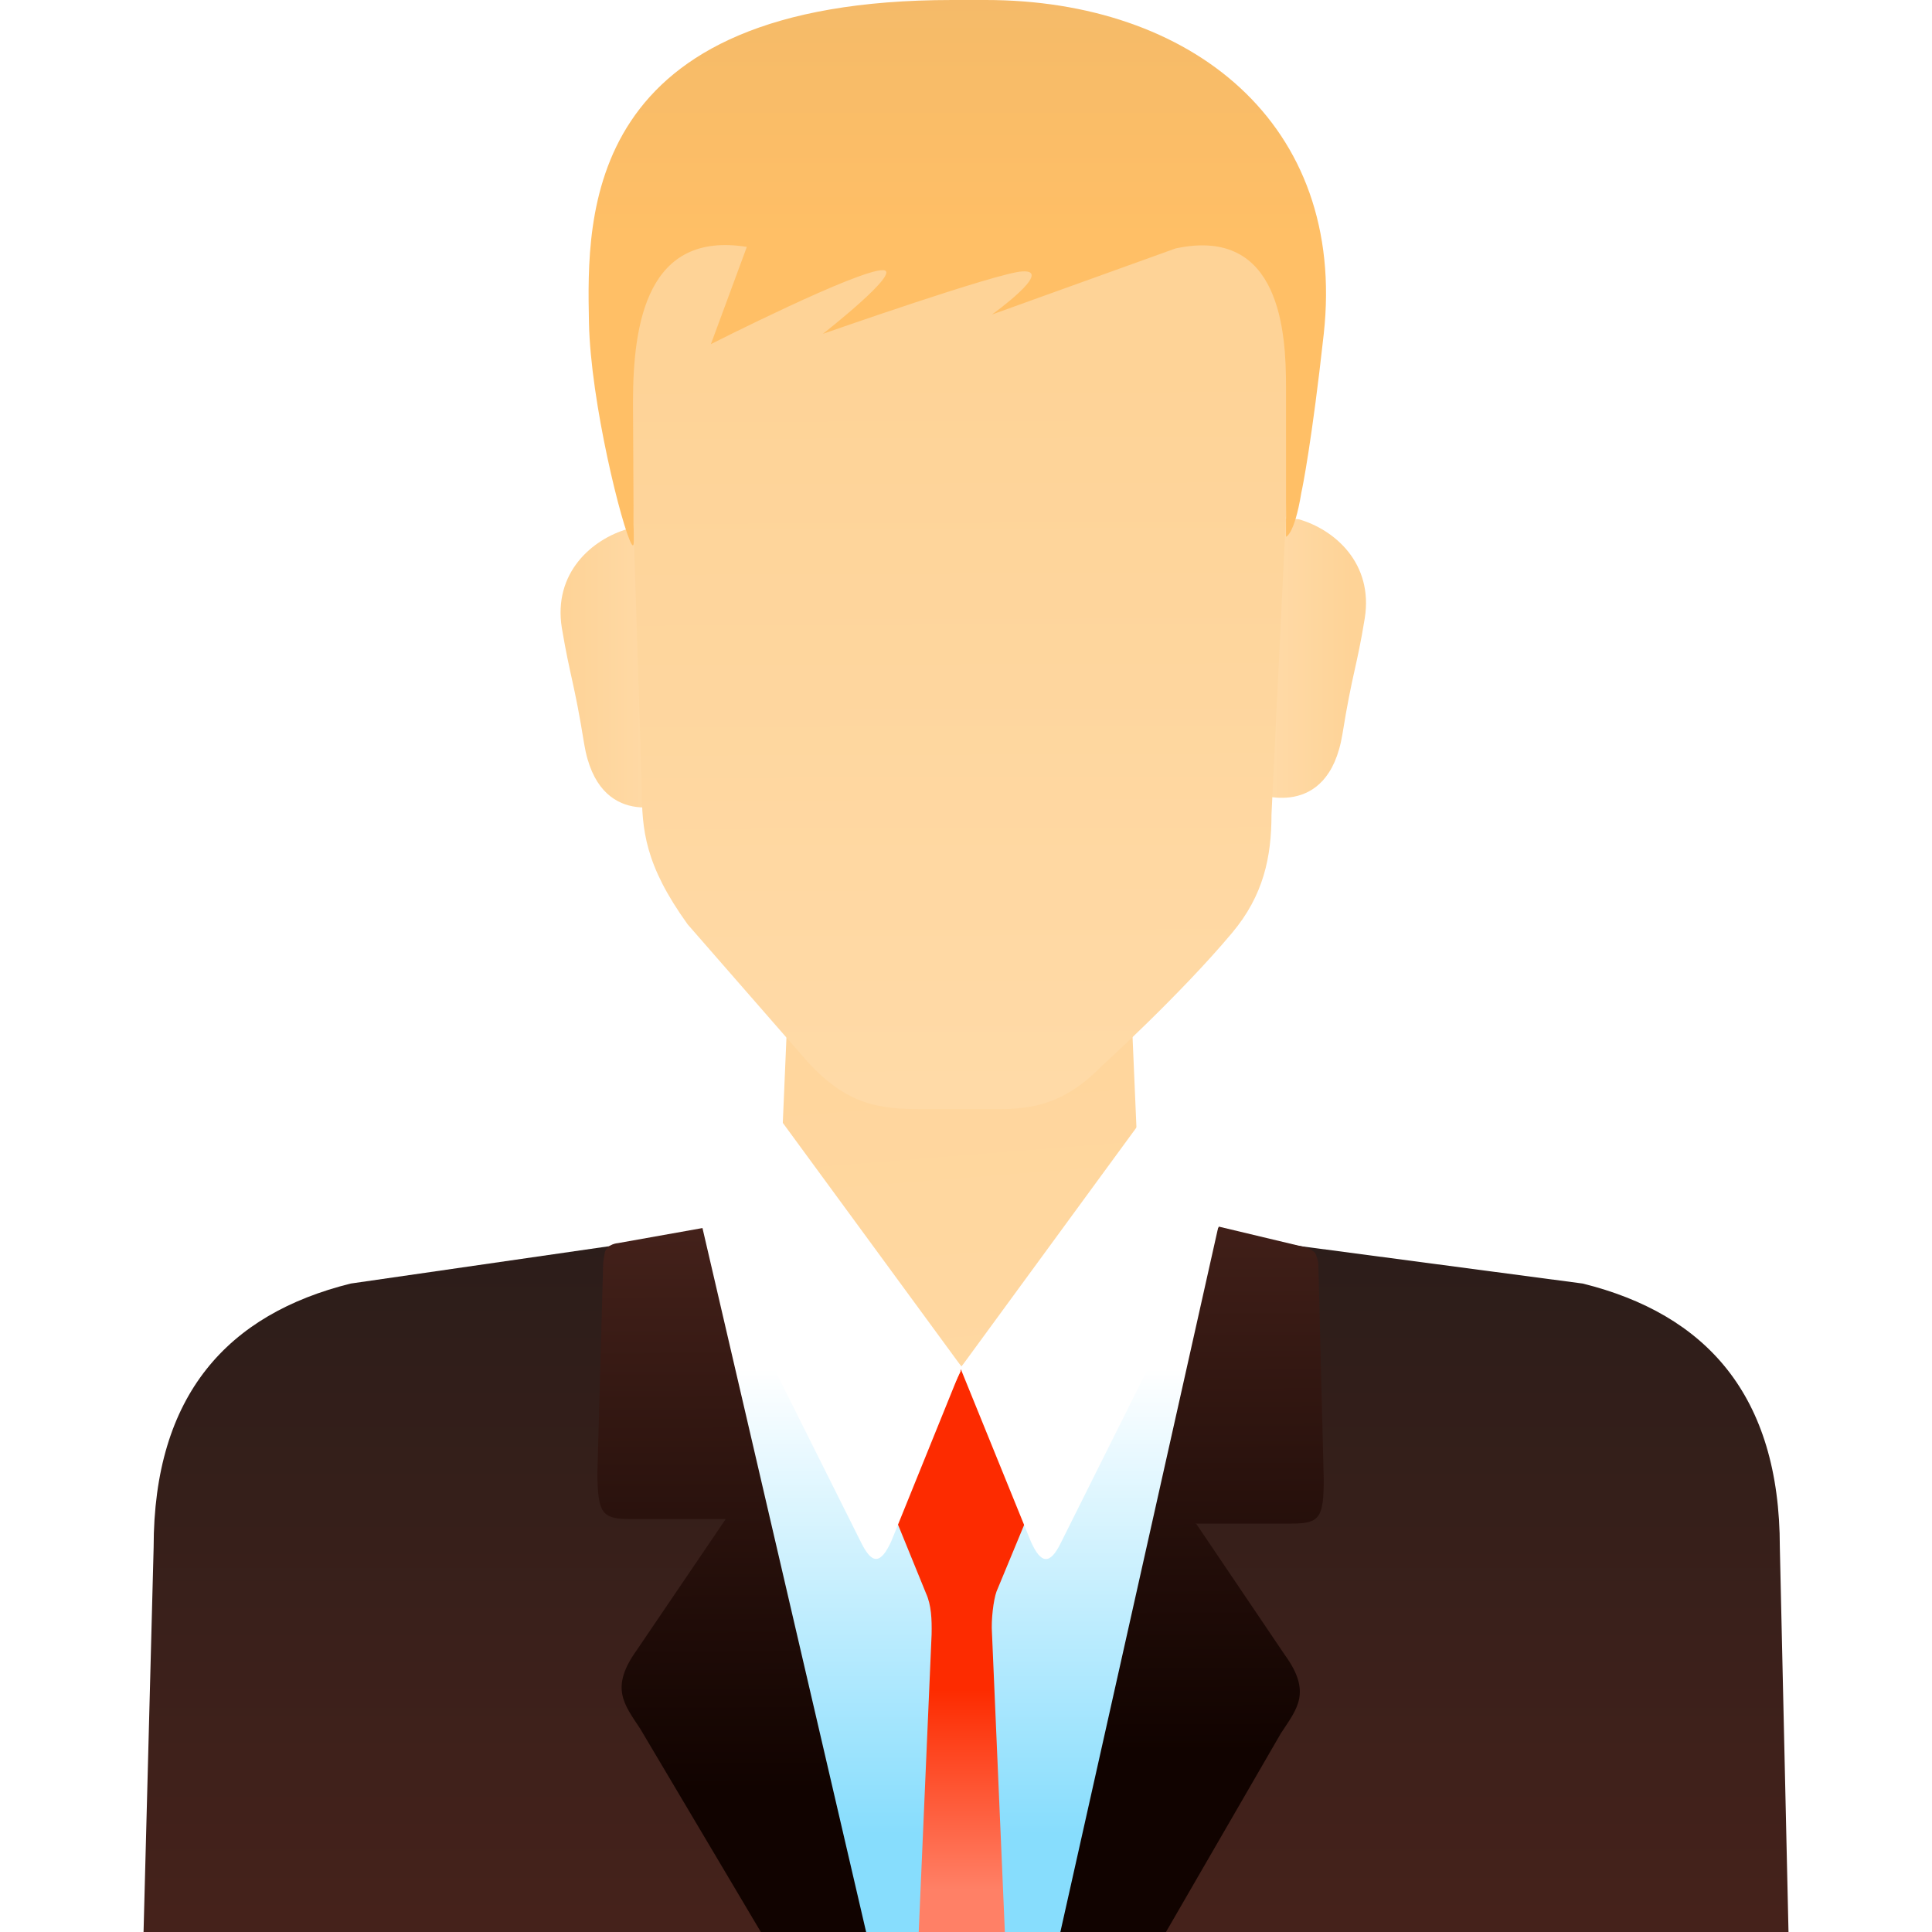
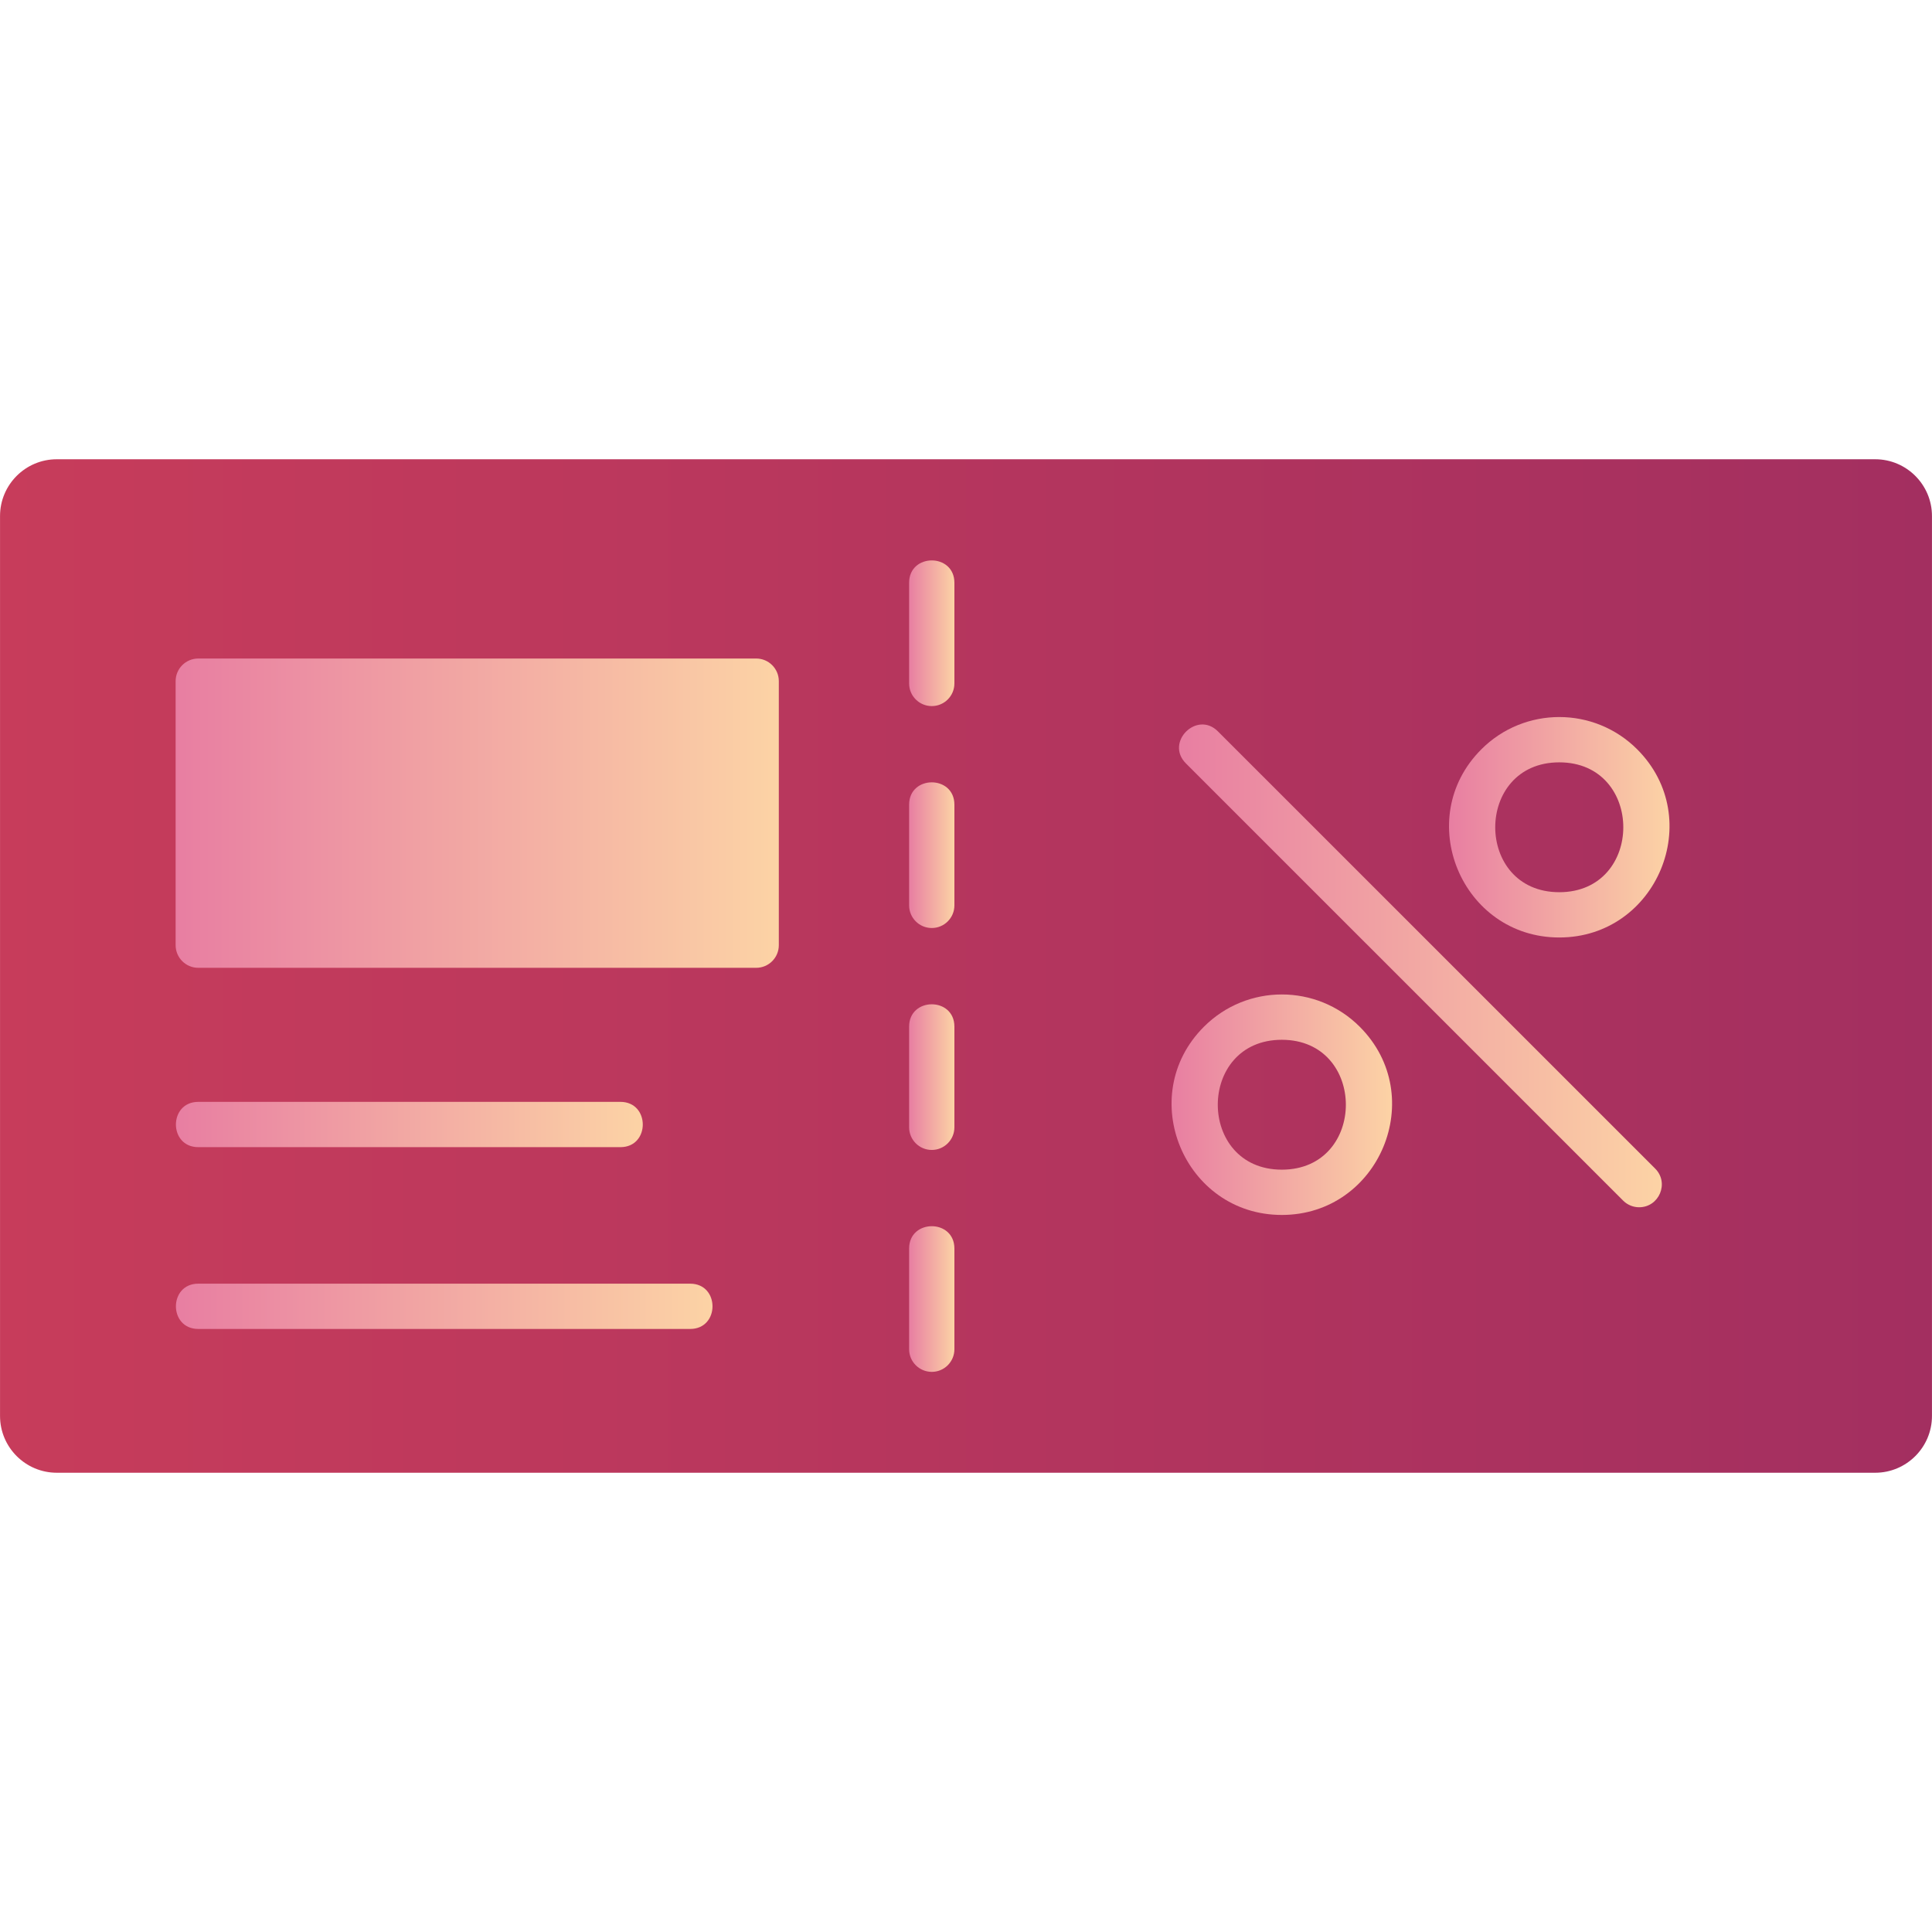
- <svg xmlns="http://www.w3.org/2000/svg" width="25px" height="25px" viewBox="0 0 25 25" version="1.1">
+ <svg xmlns="http://www.w3.org/2000/svg" xmlns:xlink="http://www.w3.org/1999/xlink" xml:space="preserve" width="25px" height="25px" version="1.1" style="shape-rendering:geometricPrecision; text-rendering:geometricPrecision; image-rendering:optimizeQuality; fill-rule:evenodd; clip-rule:evenodd" viewBox="0 0 1706.66 1706.66">
  <defs>
-     <linearGradient id="linear0" gradientUnits="userSpaceOnUse" x1="232.701" y1="276.847" x2="254.411" y2="549.872" gradientTransform="matrix(0.05,0,0,0.05,0,0)">
-       <stop offset="0" style="stop-color:rgb(100%,83.922%,61.569%);stop-opacity:1;" />
-       <stop offset="0.854" style="stop-color:rgb(100%,85.882%,66.275%);stop-opacity:1;" />
+     <style type="text/css">
+    
+     .fil3 {fill:url(#id0)}
+     .fil1 {fill:url(#id1)}
+     .fil10 {fill:url(#id2)}
+     .fil4 {fill:url(#id3)}
+     .fil0 {fill:url(#id4)}
+     .fil2 {fill:url(#id5)}
+     .fil5 {fill:url(#id6)}
+     .fil9 {fill:url(#id7)}
+     .fil6 {fill:url(#id8)}
+     .fil7 {fill:url(#id9)}
+     .fil8 {fill:url(#id10)}
+    
+   </style>
+     <linearGradient id="id0" gradientUnits="userSpaceOnUse" x1="1034.91" y1="975.85" x2="1229.71" y2="975.85">
+       <stop offset="0" style="stop-opacity:1; stop-color:#E87EA2" />
+       <stop offset="1" style="stop-opacity:1; stop-color:#FCD3A5" />
    </linearGradient>
-     <linearGradient id="linear1" gradientUnits="userSpaceOnUse" x1="249" y1="354.333" x2="249" y2="474.409" gradientTransform="matrix(0.05,0,0,0.05,0,0)">
-       <stop offset="0" style="stop-color:rgb(100%,100%,100%);stop-opacity:1;" />
-       <stop offset="1" style="stop-color:rgb(52.941%,86.667%,99.216%);stop-opacity:1;" />
+     <linearGradient id="id1" gradientUnits="userSpaceOnUse" xlink:href="#id0" x1="1041.48" y1="853.22" x2="1468" y2="853.22">
+   </linearGradient>
+     <linearGradient id="id2" gradientUnits="userSpaceOnUse" xlink:href="#id0" x1="155.15" y1="718.32" x2="687.99" y2="718.32">
+   </linearGradient>
+     <linearGradient id="id3" gradientUnits="userSpaceOnUse" xlink:href="#id0" x1="155.4" y1="993.35" x2="567.82" y2="993.35">
+   </linearGradient>
+     <linearGradient id="id4" gradientUnits="userSpaceOnUse" x1="0.04" y1="853.33" x2="1706.64" y2="853.33">
+       <stop offset="0" style="stop-opacity:1; stop-color:#C73C5B" />
+       <stop offset="1" style="stop-opacity:1; stop-color:#A32F60" />
    </linearGradient>
-     <linearGradient id="linear2" gradientUnits="userSpaceOnUse" x1="370.28" y1="315" x2="370.28" y2="496.496" gradientTransform="matrix(0.05,0,0,0.05,0,0)">
-       <stop offset="0" style="stop-color:rgb(16.863%,11.373%,10.196%);stop-opacity:1;" />
-       <stop offset="1" style="stop-color:rgb(27.059%,13.333%,10.588%);stop-opacity:1;" />
-     </linearGradient>
-     <linearGradient id="linear3" gradientUnits="userSpaceOnUse" x1="129.615" y1="315" x2="129.615" y2="496.496" gradientTransform="matrix(0.05,0,0,0.05,0,0)">
-       <stop offset="0" style="stop-color:rgb(16.863%,11.373%,10.196%);stop-opacity:1;" />
-       <stop offset="1" style="stop-color:rgb(27.059%,13.333%,10.588%);stop-opacity:1;" />
-     </linearGradient>
-     <linearGradient id="linear4" gradientUnits="userSpaceOnUse" x1="307.766" y1="459.313" x2="307.099" y2="303.969" gradientTransform="matrix(0.05,0,0,0.05,0,0)">
-       <stop offset="0.038" style="stop-color:rgb(6.667%,1.176%,0%);stop-opacity:1;" />
-       <stop offset="1" style="stop-color:rgb(27.059%,13.333%,10.588%);stop-opacity:1;" />
-     </linearGradient>
-     <linearGradient id="linear5" gradientUnits="userSpaceOnUse" x1="248.797" y1="373.667" x2="248.797" y2="489.684" gradientTransform="matrix(0.05,0,0,0.05,0,0)">
-       <stop offset="0.549" style="stop-color:rgb(99.216%,16.863%,0%);stop-opacity:1;" />
-       <stop offset="0.995" style="stop-color:rgb(100%,50.196%,40%);stop-opacity:1;" />
-     </linearGradient>
-     <linearGradient id="linear6" gradientUnits="userSpaceOnUse" x1="190.27" y1="469.359" x2="189.603" y2="314.054" gradientTransform="matrix(0.05,0,0,0.05,0,0)">
-       <stop offset="0.038" style="stop-color:rgb(6.667%,1.176%,0%);stop-opacity:1;" />
-       <stop offset="1" style="stop-color:rgb(27.059%,13.333%,10.588%);stop-opacity:1;" />
-     </linearGradient>
-     <linearGradient id="linear7" gradientUnits="userSpaceOnUse" x1="349.625" y1="170.211" x2="326.125" y2="170.211" gradientTransform="matrix(0.05,0,0,0.05,0,0)">
-       <stop offset="0" style="stop-color:rgb(99.608%,82.745%,59.216%);stop-opacity:1;" />
-       <stop offset="1" style="stop-color:rgb(100%,85.882%,66.275%);stop-opacity:1;" />
-     </linearGradient>
-     <linearGradient id="linear8" gradientUnits="userSpaceOnUse" x1="146.167" y1="172.711" x2="173.667" y2="172.711" gradientTransform="matrix(0.05,0,0,0.05,0,0)">
-       <stop offset="0" style="stop-color:rgb(99.608%,82.745%,59.216%);stop-opacity:1;" />
-       <stop offset="1" style="stop-color:rgb(100%,85.882%,66.275%);stop-opacity:1;" />
-     </linearGradient>
-     <linearGradient id="linear9" gradientUnits="userSpaceOnUse" x1="249.223" y1="95.822" x2="249.889" y2="306.488" gradientTransform="matrix(0.05,0,0,0.05,0,0)">
-       <stop offset="0" style="stop-color:rgb(99.608%,82.745%,59.216%);stop-opacity:1;" />
-       <stop offset="1" style="stop-color:rgb(100%,85.882%,66.275%);stop-opacity:1;" />
-     </linearGradient>
-     <linearGradient id="linear10" gradientUnits="userSpaceOnUse" x1="247.798" y1="-3.667" x2="247.798" y2="72.345" gradientTransform="matrix(0.05,0,0,0.05,0,0)">
-       <stop offset="0" style="stop-color:rgb(95.686%,72.941%,41.176%);stop-opacity:1;" />
-       <stop offset="0.863" style="stop-color:rgb(100%,74.902%,40%);stop-opacity:1;" />
-     </linearGradient>
+     <linearGradient id="id5" gradientUnits="userSpaceOnUse" xlink:href="#id0" x1="1280.01" y1="730.78" x2="1474.8" y2="730.78">
+   </linearGradient>
+     <linearGradient id="id6" gradientUnits="userSpaceOnUse" xlink:href="#id0" x1="155.4" y1="1153.95" x2="629.42" y2="1153.95">
+   </linearGradient>
+     <linearGradient id="id7" gradientUnits="userSpaceOnUse" xlink:href="#id0" x1="803.09" y1="1147.53" x2="843.09" y2="1147.53">
+   </linearGradient>
+     <linearGradient id="id8" gradientUnits="userSpaceOnUse" xlink:href="#id0" x1="803.09" y1="559.39" x2="843.09" y2="559.39">
+   </linearGradient>
+     <linearGradient id="id9" gradientUnits="userSpaceOnUse" xlink:href="#id0" x1="803.09" y1="755.43" x2="843.09" y2="755.43">
+   </linearGradient>
+     <linearGradient id="id10" gradientUnits="userSpaceOnUse" xlink:href="#id0" x1="803.09" y1="951.49" x2="843.09" y2="951.49">
+   </linearGradient>
  </defs>
-   <g id="surface1">
-     <path style=" stroke:none;fill-rule:nonzero;fill:url(#linear0);" d="M 22.766 25.211 L 22.512 19.531 C 22.27 18.102 21.273 16.977 20.012 16.695 L 15.441 15.891 C 15.035 15.816 14.719 15.324 14.715 14.809 L 14.613 12.441 L 10.219 12.441 L 10.113 14.91 C 10.094 15.395 9.789 15.797 9.387 15.871 L 4.871 16.699 C 3.605 16.98 2.609 18.105 2.371 19.535 L 2.113 25.215 C 4.695 25.211 20.172 25.211 22.766 25.211 Z M 22.766 25.211 " />
-     <path style=" stroke:none;fill-rule:nonzero;fill:url(#linear1);" d="M 15.441 25.211 L 16.461 16.035 L 15.574 15.871 C 15.172 15.797 14.863 15.395 14.844 14.91 L 12.441 17.684 L 10.035 14.91 C 10.016 15.395 9.711 15.797 9.305 15.871 L 8.441 16.012 L 9.789 25.215 L 15.441 25.215 Z M 15.441 25.211 " />
-     <path style=" stroke:none;fill-rule:nonzero;fill:url(#linear2);" d="M 23.031 20.023 C 23.031 18.047 22.07 17.004 20.48 16.609 L 16.531 16.086 L 13.875 25.215 L 23.148 25.215 Z M 23.031 20.023 " />
-     <path style=" stroke:none;fill-rule:nonzero;fill:url(#linear3);" d="M 4.539 16.609 C 2.949 17.004 1.988 18.047 1.988 20.023 L 1.852 25.211 L 11.109 25.211 L 8.539 16.031 Z M 4.539 16.609 " />
-     <path style=" stroke:none;fill-rule:nonzero;fill:url(#linear4);" d="M 14.891 25.34 L 16.574 22.43 C 16.785 22.109 16.977 21.898 16.625 21.414 L 15.477 19.715 L 16.719 19.715 C 17.078 19.715 17.129 19.637 17.129 19.137 L 17.059 16.344 C 17.059 16.344 17.039 16.246 17.016 16.211 C 16.988 16.18 16.914 16.145 16.914 16.145 L 15.766 15.871 L 13.645 25.34 Z M 14.891 25.34 " />
-     <path style=" stroke:none;fill-rule:nonzero;fill:url(#linear5);" d="M 12.055 21.148 L 11.879 25.211 L 13.012 25.211 L 12.836 21.129 C 12.824 20.965 12.855 20.703 12.895 20.594 L 13.324 19.559 L 12.449 17.738 L 12.449 17.699 L 12.441 17.719 L 12.43 17.699 L 12.43 17.746 L 11.551 19.559 L 11.984 20.621 C 12.051 20.77 12.059 20.953 12.055 21.148 Z M 12.055 21.148 " />
-     <path style=" stroke:none;fill-rule:nonzero;fill:url(#linear6);" d="M 8.145 19.656 L 9.391 19.656 L 8.238 21.355 C 7.891 21.84 8.074 22.051 8.285 22.371 L 10.012 25.281 L 11.273 25.281 L 9.09 15.891 L 7.996 16.086 C 7.996 16.086 7.863 16.094 7.828 16.199 C 7.82 16.234 7.805 16.344 7.805 16.344 L 7.73 19.078 C 7.738 19.574 7.785 19.656 8.145 19.656 Z M 8.145 19.656 " />
-     <path style=" stroke:none;fill-rule:nonzero;fill:rgb(100%,100%,100%);fill-opacity:1;" d="M 15.137 14.535 C 15.004 14.23 14.922 14.301 14.734 14.551 L 12.441 17.684 L 10.145 14.551 C 9.961 14.297 9.875 14.23 9.746 14.535 L 9.074 15.82 L 11.145 19.965 C 11.289 20.254 11.398 20.234 11.531 19.949 L 12.434 17.719 L 13.34 19.949 C 13.469 20.238 13.586 20.254 13.727 19.965 L 15.797 15.82 Z M 15.137 14.535 " />
-     <path style=" stroke:none;fill-rule:nonzero;fill:url(#linear7);" d="M 16.496 6.699 L 16.805 6.719 C 17.27 6.852 17.773 7.289 17.66 8 C 17.555 8.645 17.5 8.699 17.371 9.5 C 17.184 10.637 16.254 10.266 16.254 10.266 Z M 16.496 6.699 " />
-     <path style=" stroke:none;fill-rule:nonzero;fill:url(#linear8);" d="M 8.434 6.824 L 8.125 6.844 C 7.66 6.977 7.156 7.414 7.27 8.125 C 7.379 8.77 7.43 8.824 7.559 9.625 C 7.746 10.762 8.676 10.391 8.676 10.391 Z M 8.434 6.824 " />
-     <path style=" stroke:none;fill-rule:nonzero;fill:url(#linear9);" d="M 12.434 2.863 L 8.074 2.887 L 8.305 10.195 C 8.305 10.738 8.344 11.191 8.898 11.961 L 10.449 13.738 C 10.965 14.301 11.375 14.352 11.934 14.352 L 12.945 14.352 C 13.504 14.352 13.863 14.191 14.25 13.801 C 14.25 13.801 15.266 12.879 15.941 12.074 C 16.352 11.586 16.453 11.086 16.453 10.539 L 16.824 2.887 Z M 12.434 2.863 " />
-     <path style=" stroke:none;fill-rule:nonzero;fill:url(#linear10);" d="M 8.172 7.039 C 8.051 6.836 7.641 5.203 7.621 4.172 C 7.594 2.785 7.531 0 12.32 0 L 12.754 0 C 15.406 0 17.43 1.594 17.129 4.324 C 16.977 5.703 16.852 6.324 16.84 6.371 C 16.746 6.949 16.629 6.949 16.641 6.945 L 16.641 5.004 C 16.641 4.316 16.574 2.922 15.211 3.215 L 12.836 4.07 C 12.836 4.07 13.648 3.488 13.23 3.512 C 12.922 3.523 10.648 4.32 10.648 4.32 C 10.648 4.32 11.68 3.512 11.43 3.496 C 11.125 3.477 9.199 4.453 9.199 4.453 L 9.664 3.195 C 8.379 2.988 8.191 4.172 8.191 5.203 L 8.199 6.785 C 8.199 6.965 8.215 7.109 8.172 7.039 Z M 8.172 7.039 " />
+   <g id="Layer_x0020_1">
+     <path class="fil0" d="M1656.48 1300.97l-1606.31 0c-27.65,0 -50.14,-22.5 -50.14,-50.13l0 -795.02c0,-27.65 22.49,-50.13 50.14,-50.13l1606.31 0c27.65,0 50.15,22.49 50.15,50.13l0 795.01c0,27.64 -22.5,50.14 -50.15,50.14z" />
+     <path class="fil1" d="M1447.98 1066.45c-5.11,0 -10.24,-1.96 -14.15,-5.86l-386.25 -386.24c-18.64,-18.62 9.69,-46.91 28.29,-28.28l386.25 386.22c12.65,12.65 3.5,34.15 -14.14,34.15z" />
+     <path class="fil2" d="M1377.41 828.14c-86.31,0 -130.03,-105.03 -68.86,-166.2 38.02,-38.04 99.67,-38.04 137.7,0 61.18,61.19 17.43,166.2 -68.84,166.2zm0 -154.71c-75.41,0 -75.45,114.71 0,114.71 75.4,0 75.43,-114.71 0,-114.71z" />
+     <path class="fil3" d="M1132.31 1073.24c-86.25,0 -130.06,-105 -68.84,-166.22 38.06,-38.06 99.65,-38.07 137.7,0 61.21,61.25 17.37,166.22 -68.86,166.22zm0 -154.73c-75.43,0 -75.41,114.73 0,114.73 75.45,0 75.42,-114.73 0,-114.73z" />
+     <path class="fil4" d="M548.08 1013.35l-372.94 0c-26.32,0 -26.32,-40 0,-40l372.93 0c26.32,0 26.33,40 0.01,40z" />
+     <path class="fil5" d="M609.68 1173.95l-434.54 0c-26.32,0 -26.32,-40 0,-40l434.52 0c26.32,0 26.33,40 0.02,40z" />
+     <path class="fil6" d="M823.08 623.73c-11.04,0 -20,-8.96 -20,-20l0 -88.93c0,-26.33 40,-26.33 40,0l0 88.93c0,11.04 -8.94,20 -20,20z" />
+     <path class="fil7" d="M823.08 819.77c-11.04,0 -20,-8.96 -20,-20l0 -88.93c0,-26.33 40,-26.33 40,0l0 88.93c0,11.04 -8.94,20 -20,20z" />
+     <path class="fil8" d="M823.08 1015.82c-11.04,0 -20,-8.97 -20,-20l0 -88.92c0,-26.33 40,-26.32 40,0l0 88.92c0,11.04 -8.94,20 -20,20z" />
+     <path class="fil9" d="M823.08 1211.86c-11.04,0 -20,-8.97 -20,-20l0 -88.93c0,-26.33 40,-26.32 40,0l0 88.93c0,11.04 -8.94,20 -20,20z" />
+     <path class="fil10" d="M667.98 854.93l-492.84 0c-11.04,0 -20,-8.96 -20,-20l0 -233.22c0,-11.04 8.96,-20 20,-20l492.84 0c11.04,0 20,8.96 20,20l0 233.21c0,11.06 -8.94,20.01 -20,20.01z" />
  </g>
</svg>
